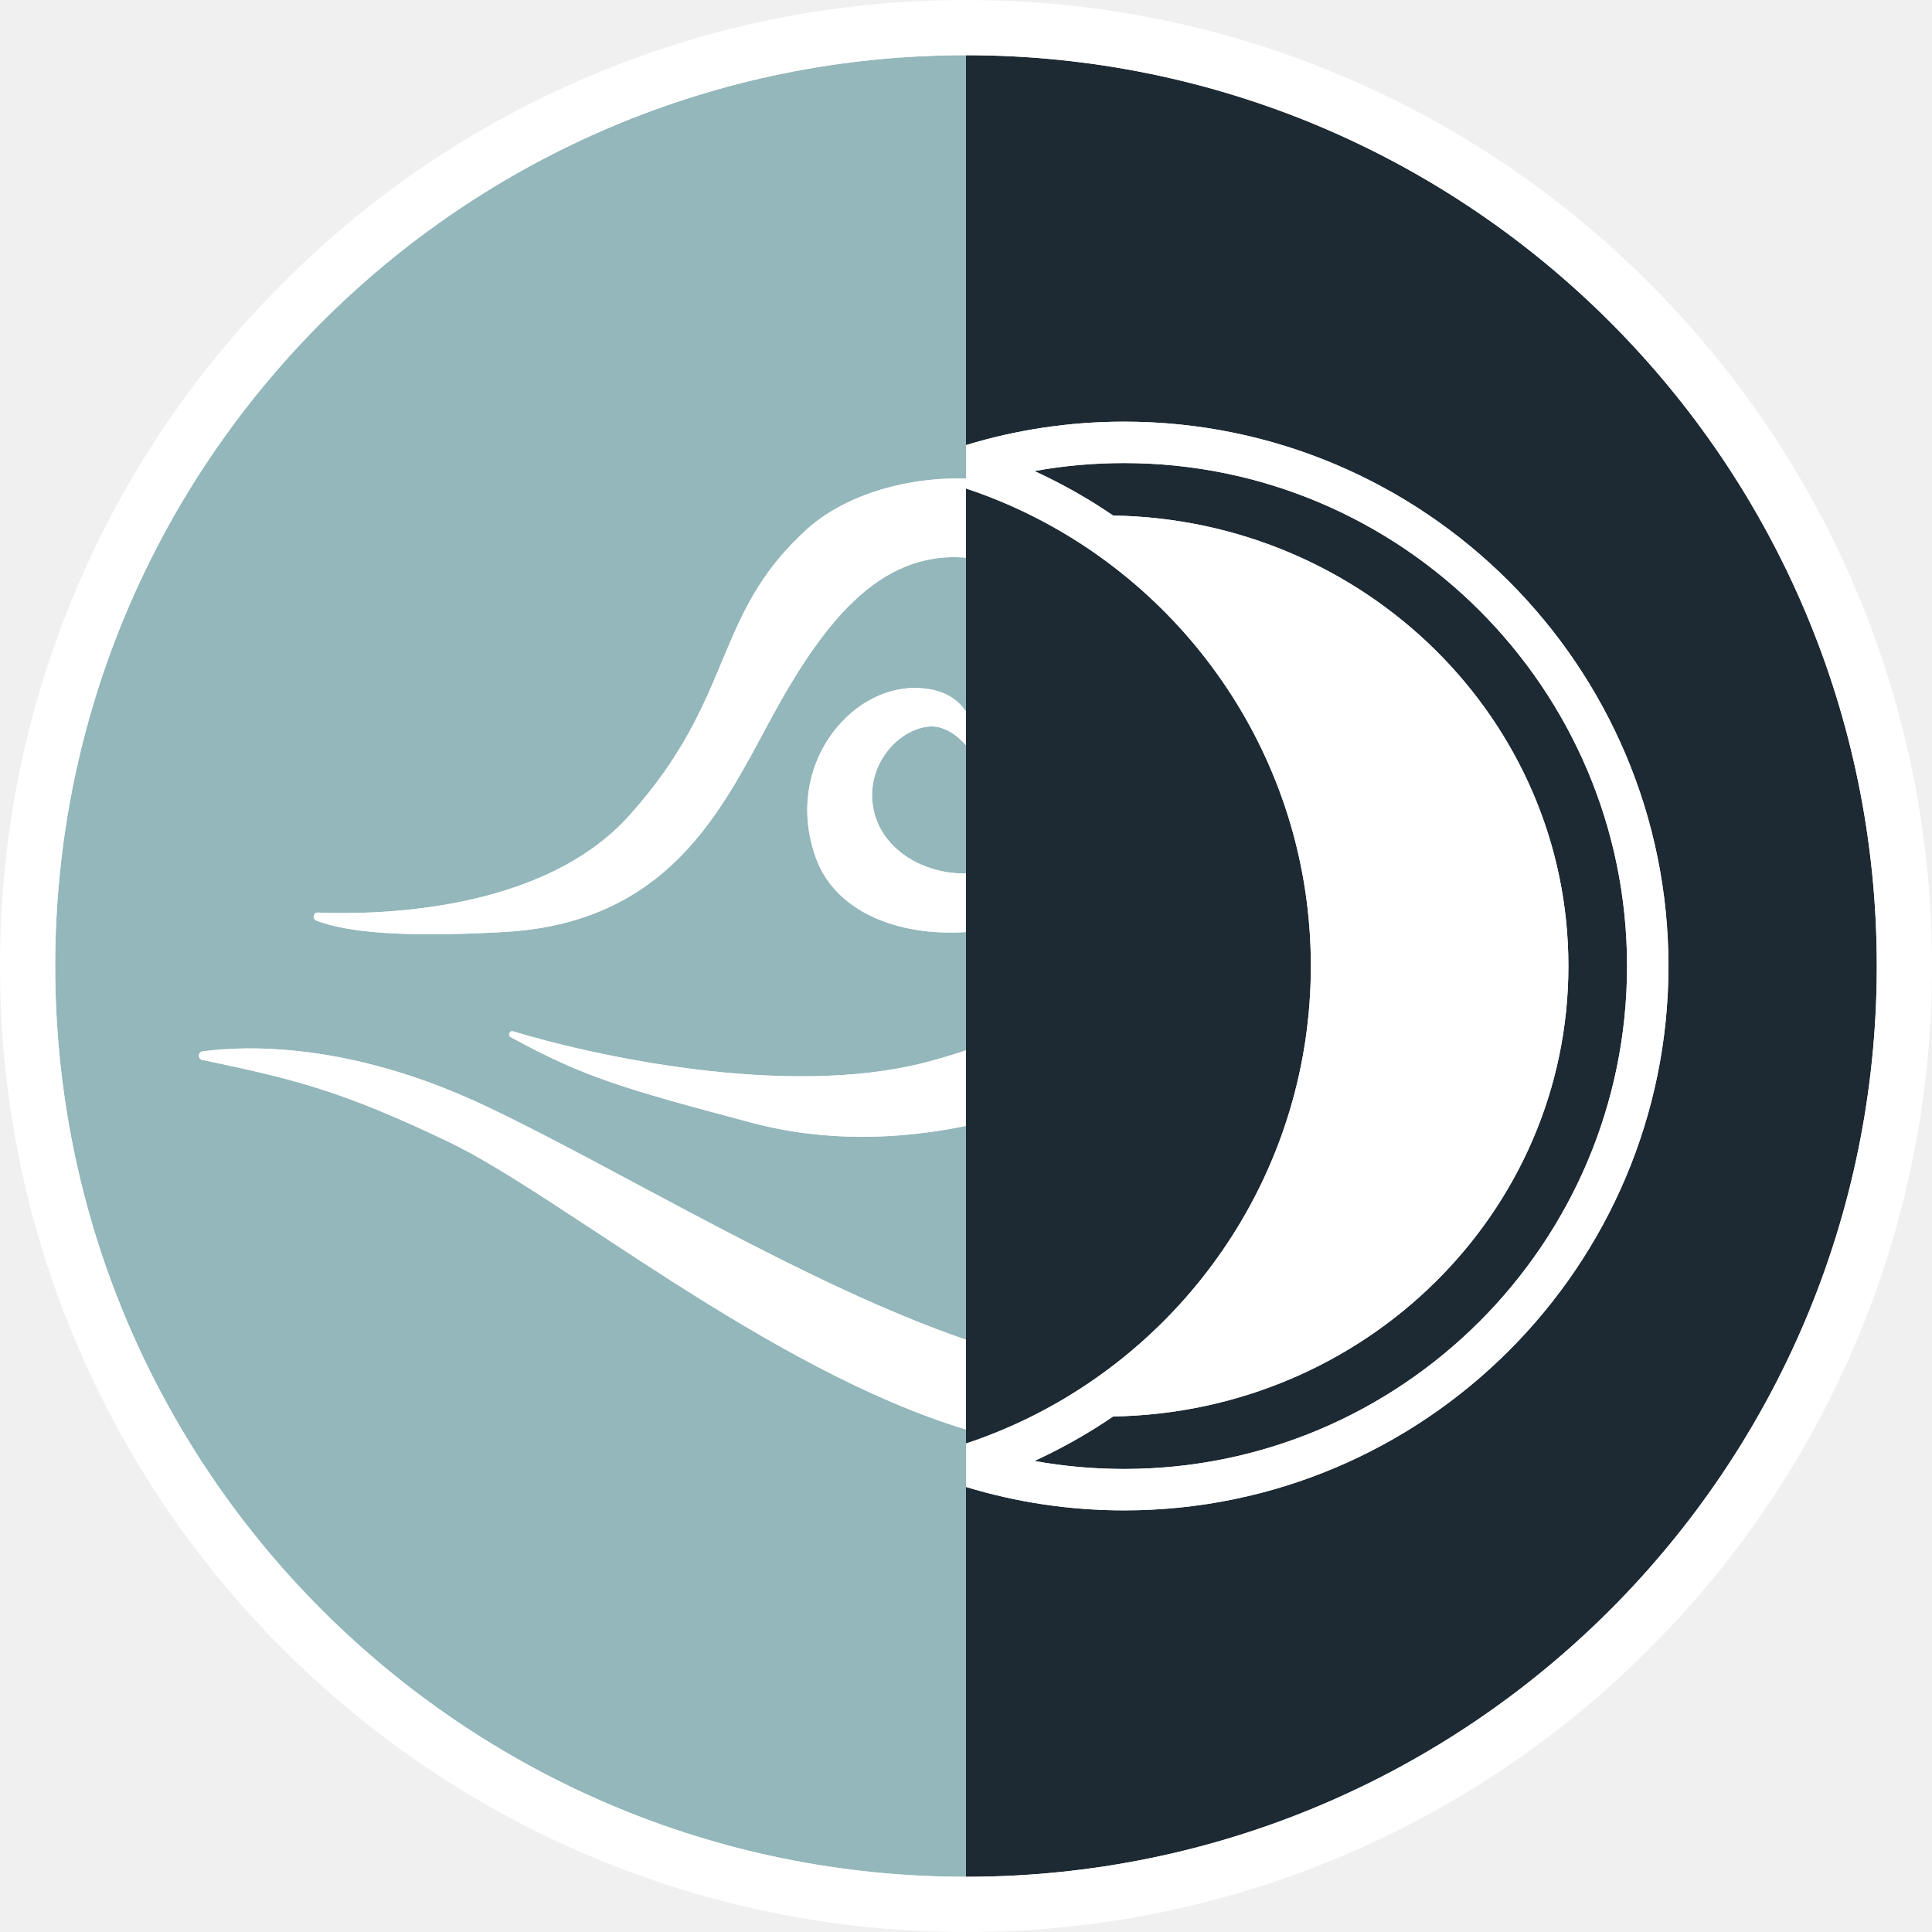
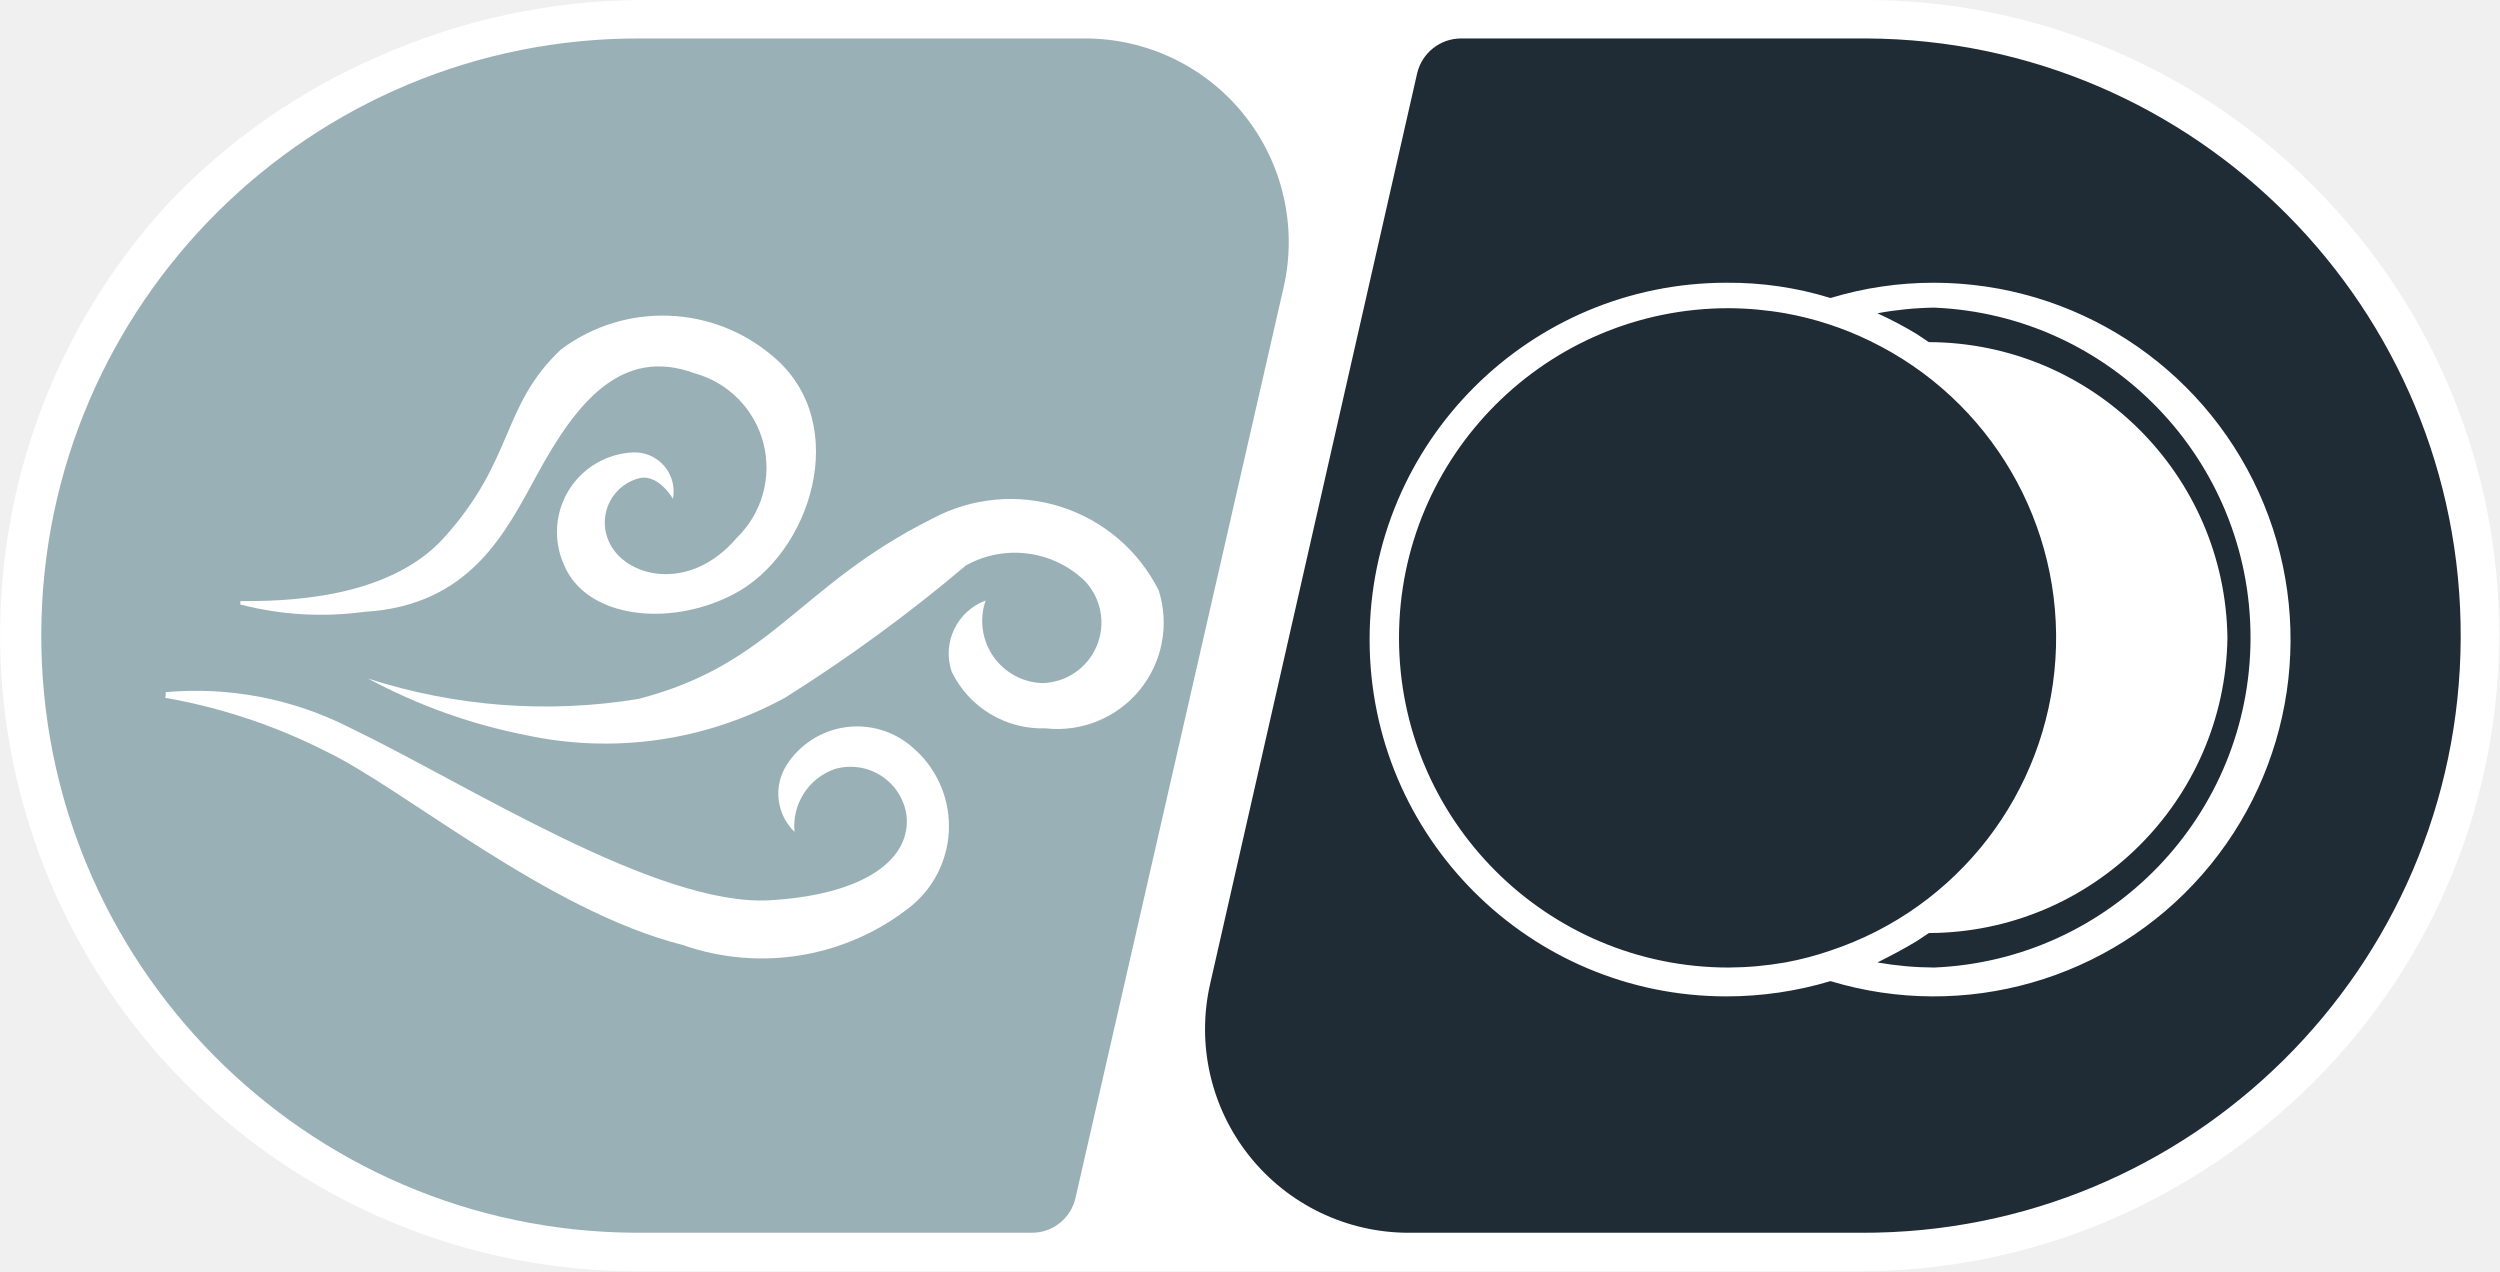
- <svg xmlns="http://www.w3.org/2000/svg" height="560" viewBox="0 0 560 560" width="560">
-   <path d="m280 418.41v-4.06c-57.36-17.36-117.66-67.94-150.12-83.44-31.15-14.88-44.58-18.09-71.24-23.69-1.38-.29-1.32-2.29.08-2.48 12.51-1.67 42.56-2.76 81.66 15.67 38.07 17.93 93.26 52.07 139.62 67.91v-61.97c-19.42 3.97-40.62 4.79-62.19-.94-37.15-9.88-48.55-13.18-69.76-24.78-.97-.54-.35-2.02.7-1.69 22.24 6.79 78.78 19.58 119.63 8.97 4.1-1.07 7.95-2.23 11.62-3.47v-34.27c-20.04 1.3-38.11-6.07-43.62-21.76-9.19-26.17 9.75-49.25 29-49 7.79.1 12.17 3.14 14.62 6.85v-44.61c-25.5-2.2-41.99 19.7-57.12 47.76-13.75 25.5-29.25 58-76.5 60.72-34.63 1.99-48.04-.75-54.7-3.3-1.26-.49-.87-2.37.48-2.32 17.13.7 65.05-.09 90.22-28.1 31-34.5 23.94-58.04 51.5-83 10.25-9.29 27.53-15.2 46.12-14.7v-9.7-113.01c-145.8 0-264 118.2-264 264s118.2 264 264 264v-113z" fill="#93b7bb" />
-   <path d="m268.63 210.66c-10.45 1.57-19.68 14.67-14.25 27.75 3.64 8.77 13.78 14.89 25.62 14.78v-37.17c-2.54-2.84-6.57-6.09-11.37-5.36z" fill="#93b7bb" />
+ <svg xmlns="http://www.w3.org/2000/svg" viewBox="0 0 44.21 22.48">
+   <path d="m40.9 3.28a11.17 11.17 0 0 0 -7.9-3.28h-21.66a11.63 11.63 0 0 0 -4.65 1 11.31 11.31 0 0 0 -3.69 2.57 11.26 11.26 0 0 0 8.25 18.91h21.63a11.2 11.2 0 0 0 4.42-.9 11.59 11.59 0 0 0 3.62-2.45 11.2 11.2 0 0 0 0-15.83" fill="#fff" />
+   <path d="m24.91 21.8h8a10.56 10.56 0 0 0 .09-21.12h-7.16a.8.8 0 0 0 -.78.62l-3.66 16.1a3.6 3.6 0 0 0 3.51 4.4" fill="#1f2c35" />
+   <path d="m34.2 5a6.29 6.29 0 0 0 -1.83.27 6.07 6.07 0 0 0 -1.84-.27 6.31 6.31 0 0 0 0 12.62 6.4 6.4 0 0 0 1.84-.27 6.31 6.31 0 1 0 1.83-12.35m-1.83 11.81a5.54 5.54 0 0 1 -.8.21 6 6 0 0 1 -1 .09 5.83 5.83 0 0 1 0-11.66 6 6 0 0 1 1 .09 5.73 5.73 0 0 1 1.5.49 5.83 5.83 0 0 1 -.7 10.78m1.83.3a6 6 0 0 1 -1-.09c.24-.12.47-.24.7-.38l.21-.14a5.3 5.3 0 0 0 5.28-5.22 5.3 5.3 0 0 0 -5.28-5.23l-.21-.14a6.7 6.7 0 0 0 -.7-.37 6 6 0 0 1 1-.1 5.84 5.84 0 0 1 0 11.67" fill="#fff" />
+   <path d="m19.19.68h-7.85a10.56 10.56 0 0 0 -.1 21.12h7a.79.79 0 0 0 .78-.62l3.68-16.1a3.6 3.6 0 0 0 -3.51-4.4" fill="#9ab0b7" />
  <g fill="#fff">
-     <path d="m58.72 304.74c-1.4.19-1.46 2.19-.08 2.48 26.66 5.6 40.09 8.81 71.24 23.69 32.46 15.5 92.76 66.08 150.12 83.44v-26.03c-46.36-15.84-101.55-49.98-139.62-67.91-39.1-18.43-69.15-17.34-81.66-15.67z" />
-     <path d="m148.75 298.94c-1.05-.33-1.67 1.15-.7 1.69 21.21 11.6 32.61 14.9 69.76 24.78 21.57 5.73 42.77 4.91 62.19.94v-21.91c-3.67 1.24-7.52 2.4-11.62 3.47-40.85 10.61-97.39-2.18-119.63-8.97z" />
-     <path d="m233.88 153.41c-27.56 24.96-20.5 48.5-51.5 83-25.17 28.01-73.09 28.8-90.22 28.1-1.35-.05-1.74 1.83-.48 2.32 6.66 2.55 20.07 5.29 54.7 3.3 47.25-2.72 62.75-35.22 76.5-60.72 15.13-28.06 31.62-49.96 57.12-47.76v-20.05-2.89c-18.59-.5-35.87 5.41-46.12 14.7z" />
-     <path d="m254.38 238.41c-5.43-13.08 3.8-26.18 14.25-27.75 4.8-.73 8.83 2.52 11.37 5.36v-9.76c-2.45-3.71-6.83-6.75-14.62-6.85-19.25-.25-38.19 22.83-29 49 5.51 15.69 23.58 23.06 43.62 21.76v-16.98c-11.84.11-21.98-6.01-25.62-14.78z" />
+     <path d="m2.93 12.3s0 0 0-.06a.07.07 0 0 1 0 0 6 6 0 0 1 3.26.63c2.08 1 5.44 3.17 7.43 3.05 1.68-.1 2.5-.73 2.41-1.51a1 1 0 0 0 -1.27-.81 1.07 1.07 0 0 0 -.71 1.11.94.94 0 0 1 -.14-1.18 1.48 1.48 0 0 1 2.22-.32 1.83 1.83 0 0 1 0 2.8 4.23 4.23 0 0 1 -4.06.7c-2.38-.6-4.94-2.77-6.3-3.42a10.13 10.13 0 0 0 -2.85-.95" />
+     <path d="m6.51 12a0 0 0 0 1 0 0 10.19 10.19 0 0 0 4.78.36c2.39-.62 2.82-2 5.2-3.19a2.93 2.93 0 0 1 4 1.27 1.88 1.88 0 0 1 -2 2.44 1.78 1.78 0 0 1 -1.66-1 1 1 0 0 1 .6-1.26 1.1 1.1 0 0 0 1 1.46 1.07 1.07 0 0 0 .76-1.8 1.78 1.78 0 0 0 -2.11-.28 28 28 0 0 1 -3.2 2.34 6.64 6.64 0 0 1 -4.58.66 9.94 9.94 0 0 1 -2.79-1" />
+     <path d="m4.25 10.69a0 0 0 0 1 0-.06s0 0 0 0c.69 0 2.6 0 3.61-1.13 1.24-1.38 1-2.32 2.06-3.32a3 3 0 0 1 3.77.14c1.38 1.18.65 3.48-.72 4.19-1.16.6-2.62.41-3-.53a1.41 1.41 0 0 1 1.23-1.98.69.69 0 0 1 .7.82s-.24-.42-.57-.37a.81.81 0 0 0 -.57 1.11c.27.65 1.43.94 2.27-.05a1.73 1.73 0 0 0 -.75-2.91c-1.28-.47-2.08.5-2.78 1.79-.55 1-1.17 2.32-3.06 2.43a5.68 5.68 0 0 1 -2.19-.13" />
  </g>
-   <path d="m544 280c0-145.8-118.2-264-264-264v113s.01 0 .01.01c14.51-4.42 29.89-6.79 45.82-6.79 87 0 157.78 70.78 157.78 157.79 0 87-70.78 157.78-157.78 157.78-15.93 0-31.31-2.37-45.82-6.79h-.01v113c145.8 0 264-118.2 264-264z" fill="#1d2a33" />
-   <path d="m297.51 411.3c48.75-23.62 82.45-73.59 82.45-131.29 0-57.71-33.7-107.69-82.45-131.3-5.64-2.74-11.49-5.12-17.51-7.11v276.81c6.02-1.99 11.87-4.39 17.51-7.11z" fill="#1d2a33" />
-   <path d="m322.64 149.43c73.09 1.2 131.97 59.19 131.97 130.58 0 71.37-58.87 129.36-131.96 130.56-1.74 1.18-3.49 2.34-5.28 3.45-5.62 3.5-11.48 6.66-17.54 9.45 8.44 1.52 17.13 2.32 26 2.32 80.38 0 145.78-65.4 145.78-145.78 0-80.39-65.4-145.79-145.78-145.79-8.87 0-17.56.79-26 2.32 6.06 2.78 11.91 5.93 17.53 9.43 1.79 1.12 3.54 2.28 5.28 3.46z" fill="#1d2a33" />
-   <path d="m560 280c0 37.79-7.41 74.46-22.01 108.99-14.1 33.35-34.29 63.29-60 89s-55.65 45.9-89 60c-34.53 14.6-71.2 22.01-108.99 22.01s-74.46-7.41-108.99-22.01c-33.35-14.1-63.29-34.29-89-60s-45.9-55.65-60-89c-14.61-34.53-22.01-71.2-22.01-108.99s7.4-74.46 22.01-108.99c14.1-33.35 34.29-63.29 60-89s55.65-45.9 89-60c34.53-14.61 71.2-22.01 108.99-22.01s74.46 7.4 108.99 22.01c33.35 14.1 63.29 34.29 89 60s45.9 55.65 60 89c14.6 34.53 22.01 71.2 22.01 108.99zm-16 0c0-145.8-118.2-264-264-264s-264 118.2-264 264 118.2 264 264 264 264-118.2 264-264z" fill="#fff" fill-rule="evenodd" />
-   <path d="m280 129s.01 0 .01.01c14.51-4.42 29.89-6.79 45.82-6.79 87 0 157.78 70.78 157.78 157.79 0 87-70.78 157.78-157.78 157.78-15.93 0-31.31-2.37-45.82-6.79h-.01v-12.59c6.02-1.99 11.87-4.39 17.51-7.11 48.75-23.62 82.45-73.59 82.45-131.29 0-57.71-33.7-107.69-82.45-131.3-5.64-2.74-11.49-5.12-17.51-7.11zm19.83 7.54c6.06 2.78 11.91 5.93 17.53 9.43 1.79 1.12 3.54 2.28 5.28 3.46 73.09 1.2 131.97 59.19 131.97 130.58 0 71.37-58.87 129.36-131.96 130.56-1.74 1.18-3.49 2.34-5.28 3.45-5.62 3.5-11.48 6.66-17.54 9.45 8.44 1.52 17.13 2.32 26 2.32 80.38 0 145.78-65.4 145.78-145.78 0-80.39-65.4-145.79-145.78-145.79-8.87 0-17.56.79-26 2.32z" fill="#fff" fill-rule="evenodd" />
</svg>
